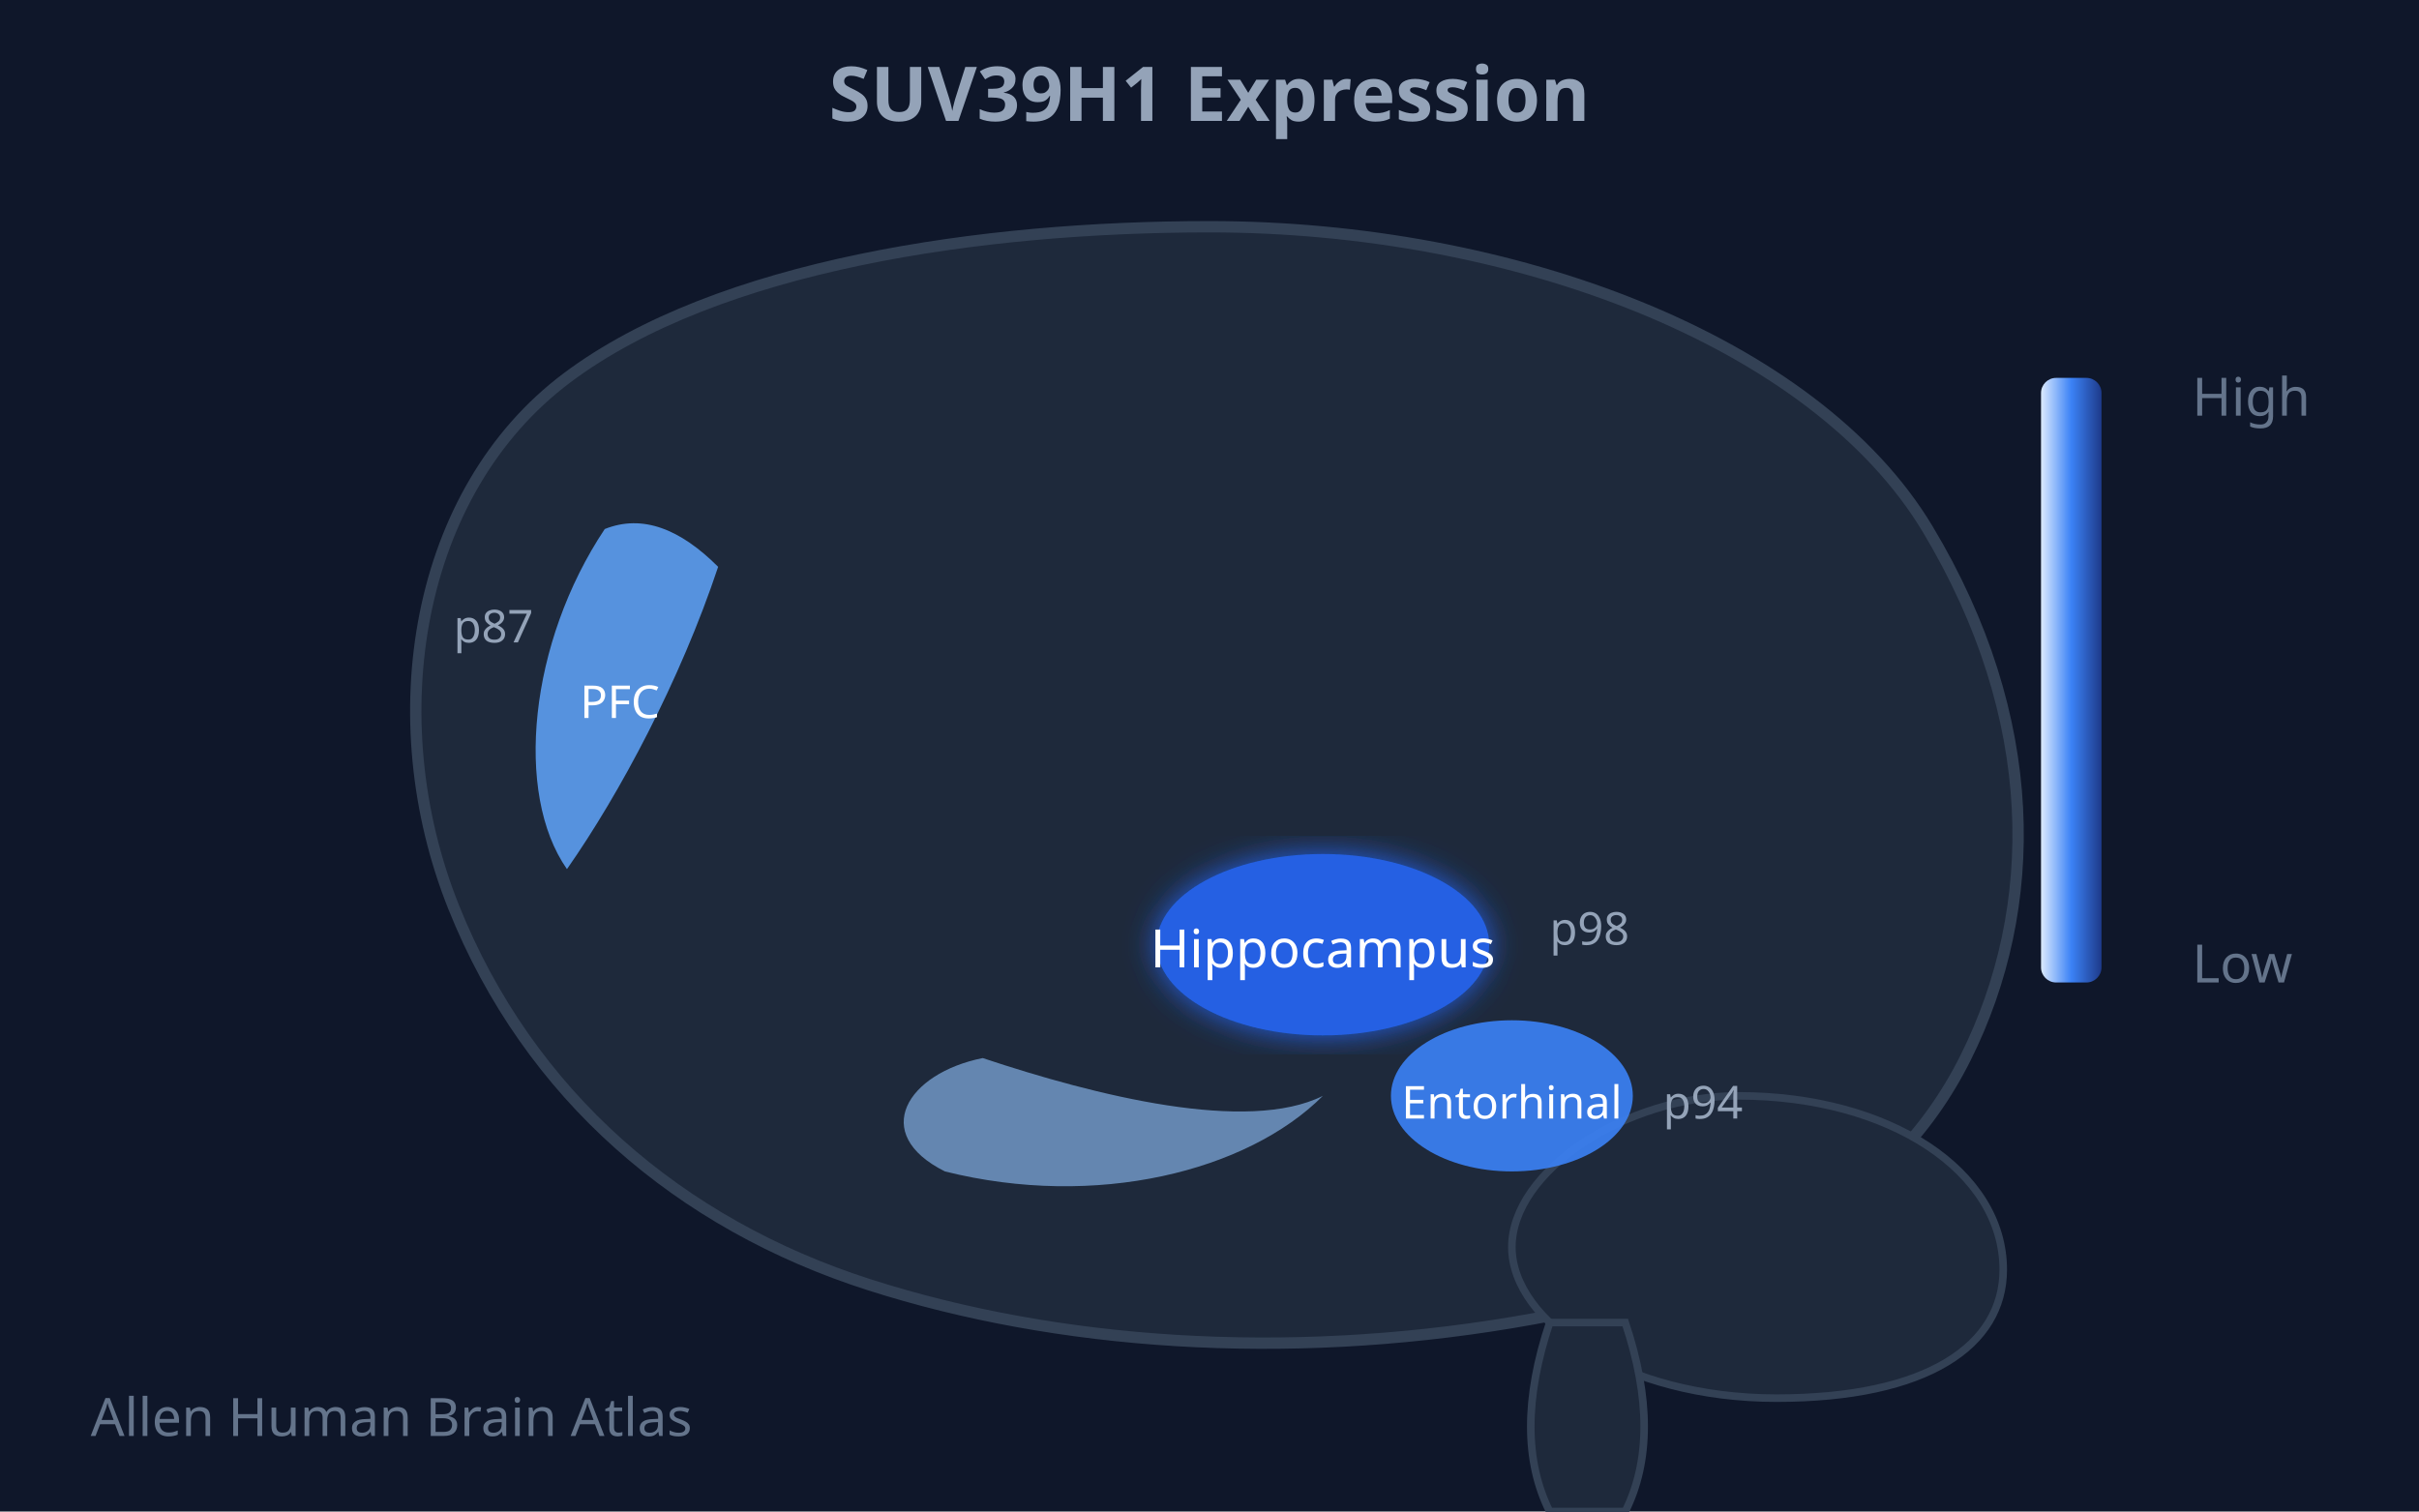
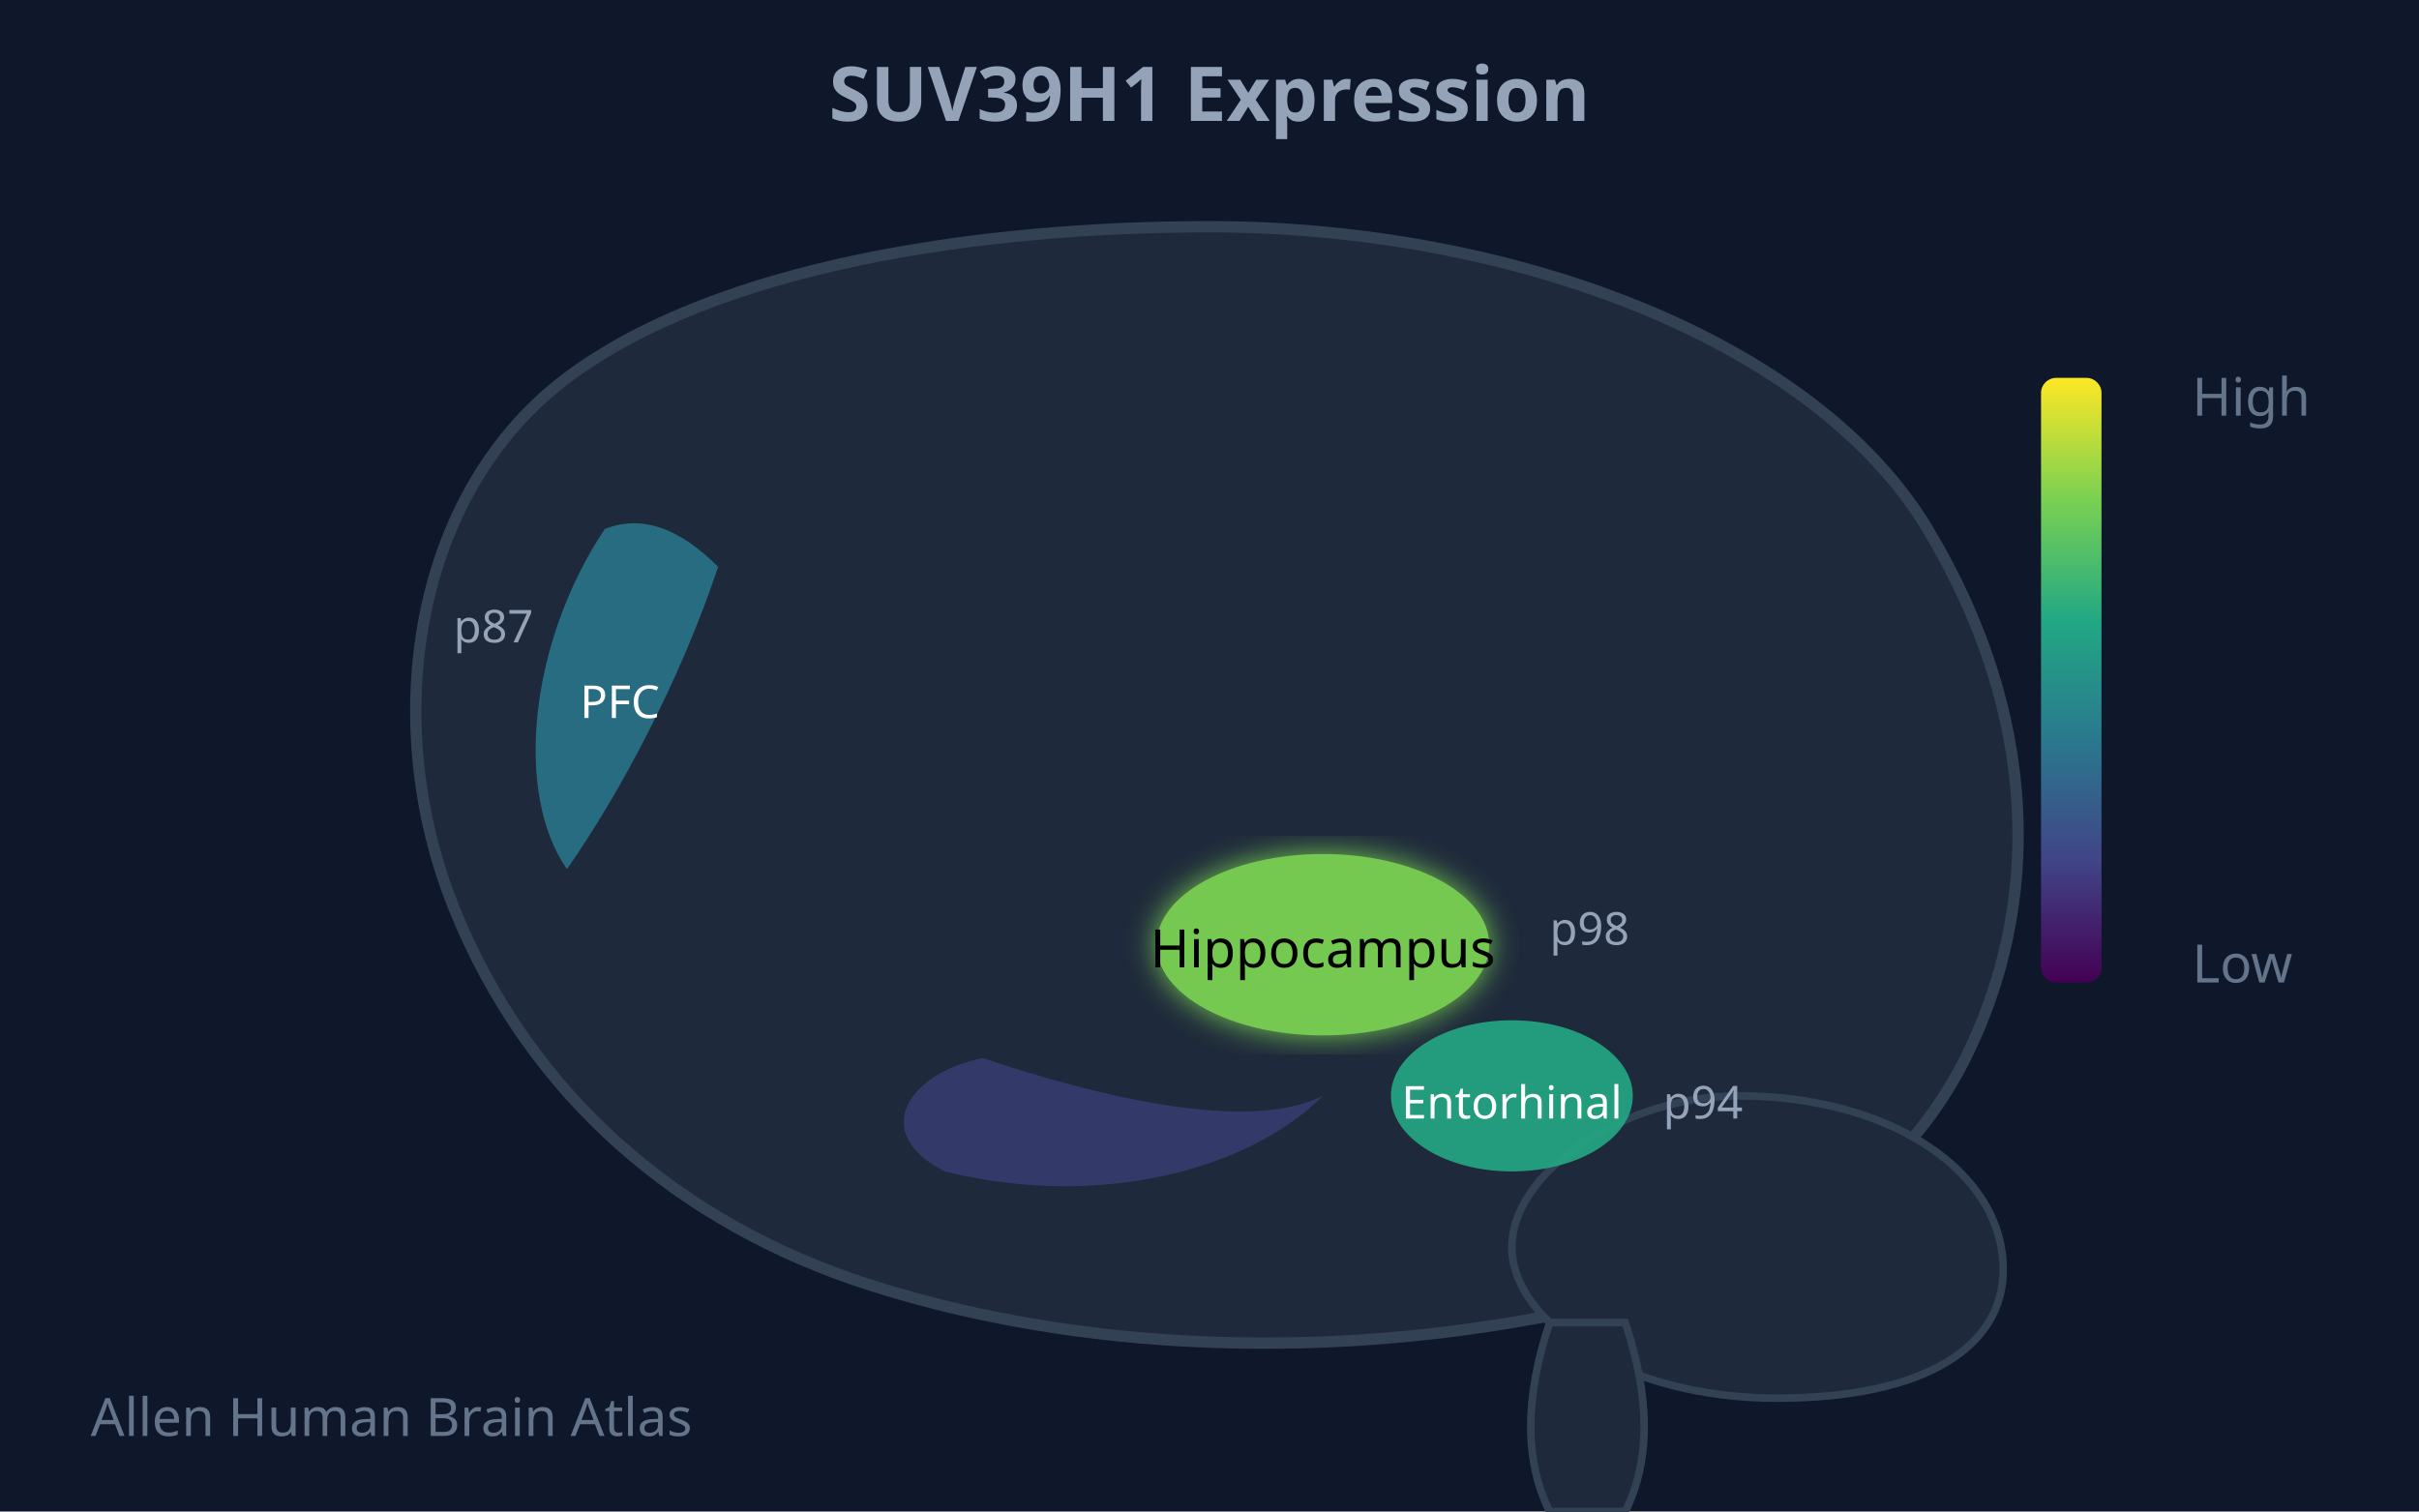
<svg xmlns="http://www.w3.org/2000/svg" width="320" height="200" viewBox="0 0 320 200">
  <defs>
-     <linearGradient id="exprGradient" x1="0%" y1="0%" x2="100%" y2="0%">
-       <stop offset="0%" style="stop-color:#dbeafe" />
-       <stop offset="50%" style="stop-color:#3b82f6" />
-       <stop offset="100%" style="stop-color:#1e3a8a" />
+     <linearGradient id="exprGradient" x1="0%" y1="100%" x2="0%" y2="0%">
+       <stop offset="0%" style="stop-color:#440154" />
+       <stop offset="20%" style="stop-color:#414487" />
+       <stop offset="40%" style="stop-color:#2a788e" />
+       <stop offset="60%" style="stop-color:#22a884" />
+       <stop offset="80%" style="stop-color:#7ad151" />
+       <stop offset="100%" style="stop-color:#fde725" />
    </linearGradient>
    <filter id="glow">
      <feGaussianBlur stdDeviation="2" result="coloredBlur" />
      <feMerge>
        <feMergeNode in="coloredBlur" />
        <feMergeNode in="SourceGraphic" />
      </feMerge>
    </filter>
  </defs>
  <rect fill="#0f172a" width="320" height="200" />
  <path d="M160,30            C200,30 240,45 255,70            C270,95 270,120 260,140            C250,160 230,170 200,175            C170,180 140,178 115,170            C90,162 70,145 60,120            C50,95 55,65 75,50            C95,35 130,30 160,30Z" fill="#1e293b" stroke="#334155" stroke-width="1.5" />
  <path d="M230,145 C250,145 265,155 265,168 C265,178 255,185 235,185 C215,185 200,175 200,165 C200,155 215,145 230,145Z" fill="#1e293b" stroke="#334155" stroke-width="1" />
  <path d="M215,175 Q220,190 215,200 L205,200 Q200,190 205,175Z" fill="#1e293b" stroke="#334155" stroke-width="1" />
-   <ellipse cx="175" cy="125" rx="22" ry="12" fill="#2563eb" opacity="0.95" filter="url(#glow)" />
-   <text x="175" y="128" text-anchor="middle" fill="#fff" font-family="system-ui" font-size="7" font-weight="500">Hippocampus</text>
-   <ellipse cx="200" cy="145" rx="16" ry="10" fill="#3b82f6" opacity="0.9" />
+   <ellipse cx="175" cy="125" rx="22" ry="12" fill="#7ad151" opacity="0.95" filter="url(#glow)" />
+   <text x="175" y="128" text-anchor="middle" fill="#000" font-family="system-ui" font-size="7" font-weight="500">Hippocampus</text>
+   <ellipse cx="200" cy="145" rx="16" ry="10" fill="#22a884" opacity="0.9" />
  <text x="200" y="148" text-anchor="middle" fill="#fff" font-family="system-ui" font-size="6">Entorhinal</text>
-   <path d="M80,70 C70,85 68,105 75,115 C82,105 90,90 95,75 C90,70 85,68 80,70Z" fill="#60a5fa" opacity="0.85" />
+   <path d="M80,70 C70,85 68,105 75,115 C82,105 90,90 95,75 C90,70 85,68 80,70Z" fill="#2a788e" opacity="0.85" />
  <text x="82" y="95" text-anchor="middle" fill="#fff" font-family="system-ui" font-size="6">PFC</text>
-   <path d="M130,140 C145,145 165,150 175,145 C165,155 145,160 125,155 C115,150 120,142 130,140Z" fill="#93c5fd" opacity="0.6" />
+   <path d="M130,140 C145,145 165,150 175,145 C165,155 145,160 125,155 C115,150 120,142 130,140Z" fill="#414487" opacity="0.6" />
  <text x="160" y="16" text-anchor="middle" fill="#94a3b8" font-family="system-ui" font-size="10" font-weight="600">SUV39H1 Expression</text>
  <rect x="270" y="50" width="8" height="80" fill="url(#exprGradient)" rx="2" />
  <text x="290" y="55" fill="#64748b" font-family="system-ui" font-size="7">High</text>
  <text x="290" y="130" fill="#64748b" font-family="system-ui" font-size="7">Low</text>
  <text x="12" y="190" fill="#64748b" font-family="system-ui" font-size="7">Allen Human Brain Atlas</text>
  <g fill="#94a3b8" font-family="system-ui" font-size="6">
    <text x="205" y="125">p98</text>
    <text x="220" y="148">p94</text>
    <text x="60" y="85">p87</text>
  </g>
</svg>
